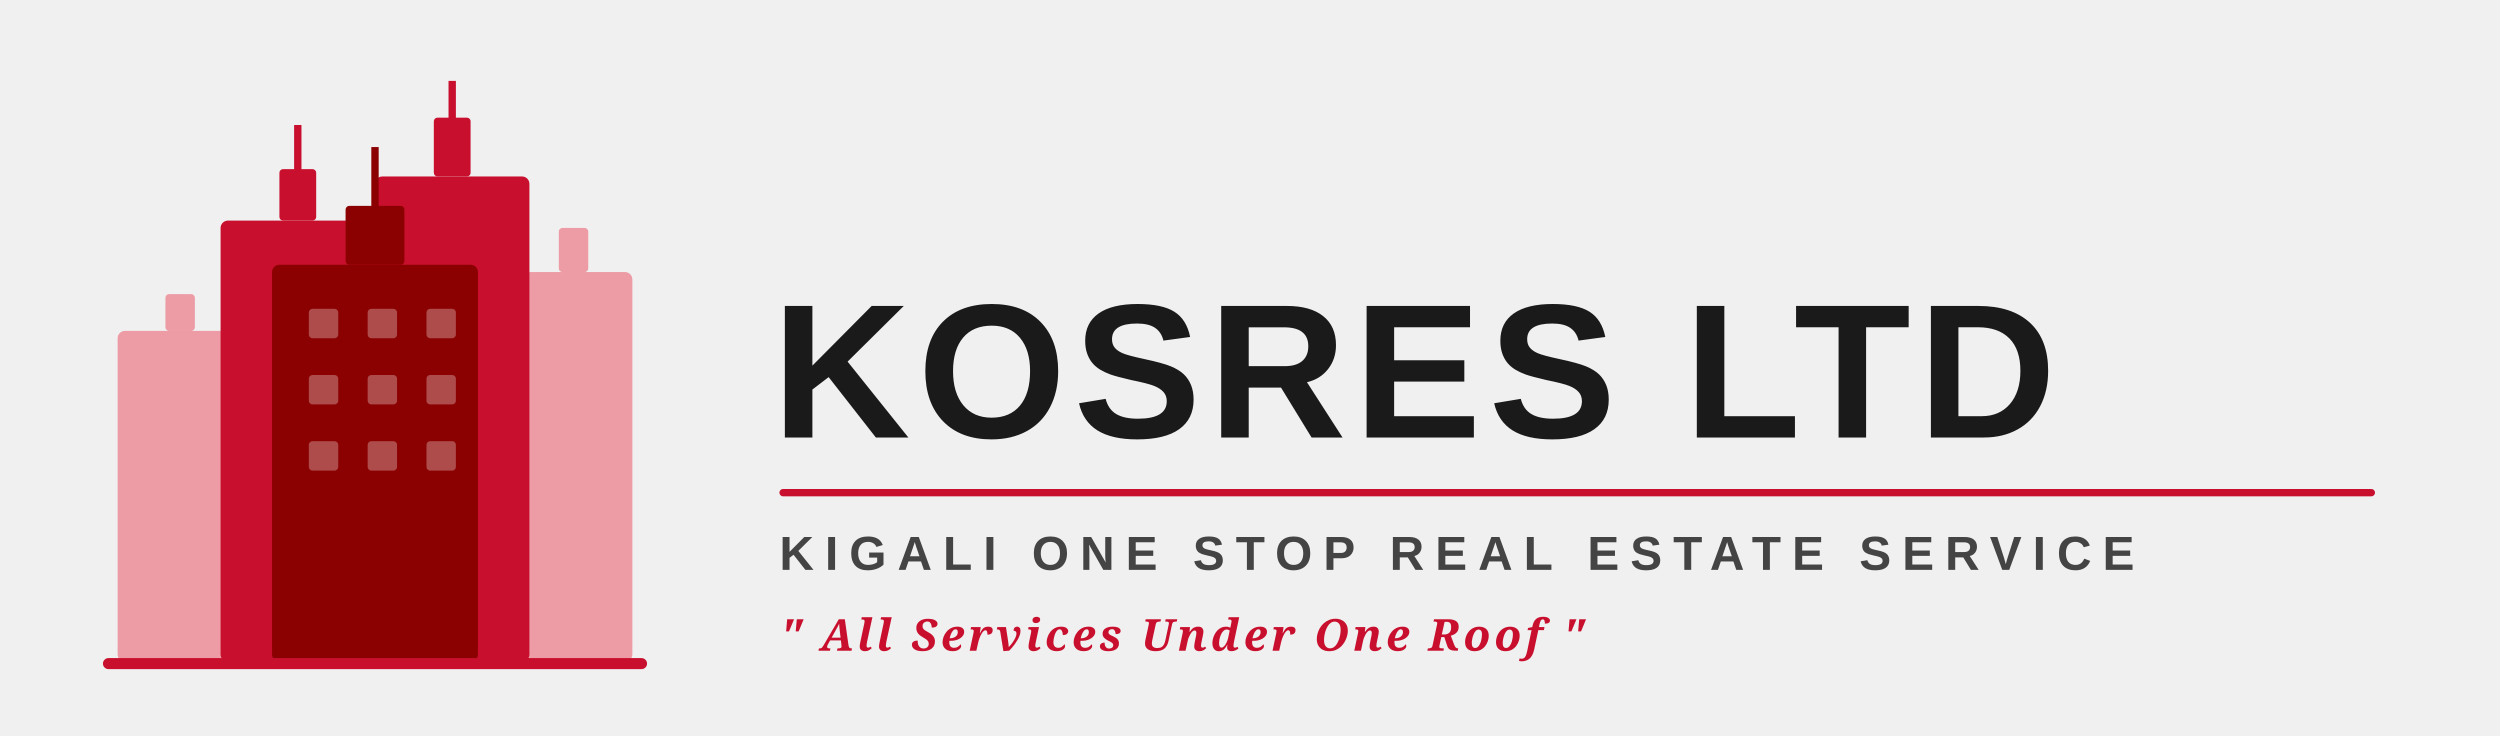
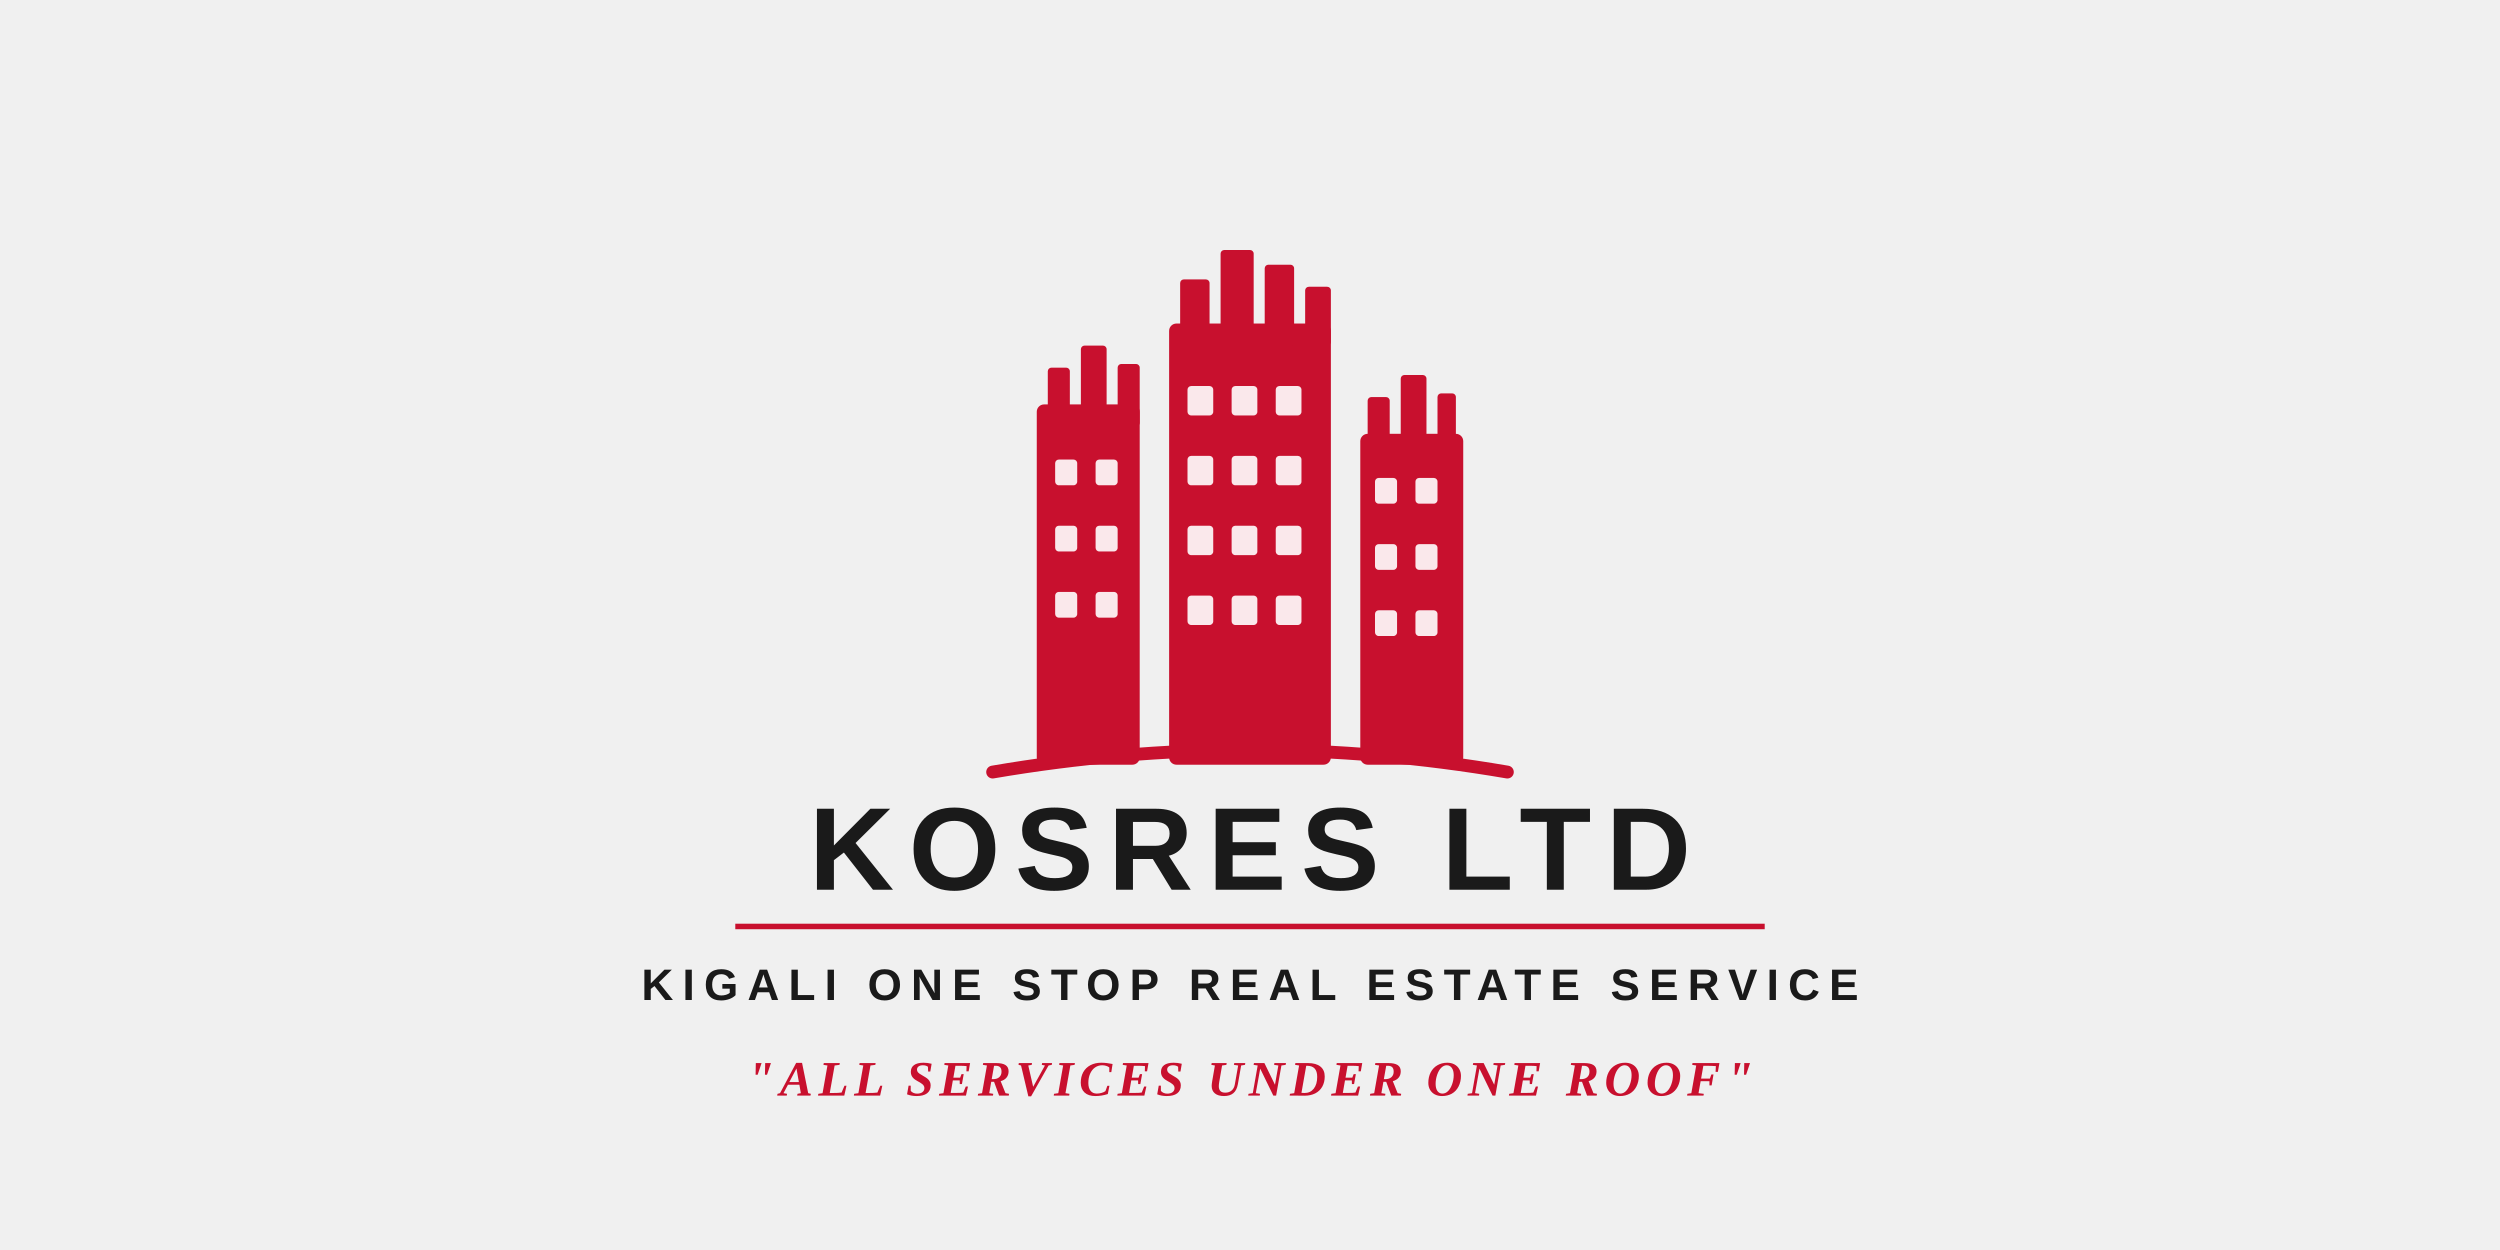
- <svg xmlns="http://www.w3.org/2000/svg" viewBox="0 0 680 200" width="680" height="200">
-   <style>
-     .brand { font-family: 'Arial Black', Arial, sans-serif; font-weight: 900; font-size: 52px; fill: #1a1a1a; letter-spacing: 2px; }
-     .sub   { font-family: Arial, sans-serif; font-weight: 600; font-size: 13px; fill: #444; letter-spacing: 3px; }
-     .tag   { font-family: Georgia, serif; font-style: italic; font-weight: 700; font-size: 12px; fill: #C8102E; letter-spacing: 1px; }
-   </style>
-   <g transform="translate(32, 22)">
-     <rect x="0" y="68" width="34" height="90" rx="2" fill="#E8324A" opacity="0.45" />
-     <rect x="13" y="58" width="8" height="10" rx="1" fill="#E8324A" opacity="0.45" />
-     <rect x="106" y="52" width="34" height="106" rx="2" fill="#E8324A" opacity="0.45" />
-     <rect x="120" y="40" width="8" height="12" rx="1" fill="#E8324A" opacity="0.45" />
-     <rect x="28" y="38" width="42" height="120" rx="2" fill="#C8102E" />
-     <rect x="44" y="24" width="10" height="14" rx="1" fill="#C8102E" />
-     <rect x="48" y="12" width="2" height="14" fill="#C8102E" />
-     <rect x="70" y="26" width="42" height="132" rx="2" fill="#C8102E" />
-     <rect x="86" y="10" width="10" height="16" rx="1" fill="#C8102E" />
-     <rect x="90" y="0" width="2" height="12" fill="#C8102E" />
-     <rect x="42" y="50" width="56" height="108" rx="2" fill="#8B0000" />
-     <rect x="62" y="34" width="16" height="16" rx="1" fill="#8B0000" />
-     <rect x="69" y="18" width="2" height="18" fill="#8B0000" />
-     <rect x="52" y="62" width="8" height="8" rx="1" fill="white" opacity="0.3" />
-     <rect x="68" y="62" width="8" height="8" rx="1" fill="white" opacity="0.3" />
-     <rect x="84" y="62" width="8" height="8" rx="1" fill="white" opacity="0.3" />
-     <rect x="52" y="80" width="8" height="8" rx="1" fill="white" opacity="0.3" />
-     <rect x="68" y="80" width="8" height="8" rx="1" fill="white" opacity="0.3" />
-     <rect x="84" y="80" width="8" height="8" rx="1" fill="white" opacity="0.3" />
-     <rect x="52" y="98" width="8" height="8" rx="1" fill="white" opacity="0.3" />
-     <rect x="68" y="98" width="8" height="8" rx="1" fill="white" opacity="0.3" />
-     <rect x="84" y="98" width="8" height="8" rx="1" fill="white" opacity="0.3" />
-     <rect x="-4" y="157" width="148" height="3" rx="1.5" fill="#C8102E" />
-   </g>
-   <g transform="translate(210, 55)">
-     <text class="brand" x="0" y="64">KOSRES LTD</text>
-     <rect x="2" y="78" width="434" height="2" rx="1" fill="#C8102E" />
-     <text class="sub" x="2" y="100">KIGALI ONE STOP REAL ESTATE SERVICE</text>
-     <text class="tag" x="2" y="122">" All Services Under One Roof "</text>
-   </g>
+ <svg xmlns="http://www.w3.org/2000/svg" viewBox="0 0 680 340" role="img">
+   <path d="M270 210 Q340 198 410 210" stroke="#c8102e" stroke-width="3.5" fill="none" stroke-linecap="round" />
+   <rect x="282" y="110" width="28" height="98" rx="2" fill="#c8102e" />
+   <rect x="285" y="100" width="6" height="16" rx="1" fill="#c8102e" />
+   <rect x="294" y="94" width="7" height="22" rx="1" fill="#c8102e" />
+   <rect x="304" y="99" width="6" height="17" rx="1" fill="#c8102e" />
+   <rect x="318" y="88" width="44" height="120" rx="2" fill="#c8102e" />
+   <rect x="321" y="76" width="8" height="18" rx="1" fill="#c8102e" />
+   <rect x="332" y="68" width="9" height="26" rx="1" fill="#c8102e" />
+   <rect x="344" y="72" width="8" height="22" rx="1" fill="#c8102e" />
+   <rect x="355" y="78" width="7" height="16" rx="1" fill="#c8102e" />
+   <rect x="370" y="118" width="28" height="90" rx="2" fill="#c8102e" />
+   <rect x="372" y="108" width="6" height="16" rx="1" fill="#c8102e" />
+   <rect x="381" y="102" width="7" height="22" rx="1" fill="#c8102e" />
+   <rect x="391" y="107" width="5" height="17" rx="1" fill="#c8102e" />
+   <rect x="287" y="125" width="6" height="7" rx="1" fill="white" opacity="0.9" />
+   <rect x="298" y="125" width="6" height="7" rx="1" fill="white" opacity="0.9" />
+   <rect x="287" y="143" width="6" height="7" rx="1" fill="white" opacity="0.9" />
+   <rect x="298" y="143" width="6" height="7" rx="1" fill="white" opacity="0.9" />
+   <rect x="287" y="161" width="6" height="7" rx="1" fill="white" opacity="0.9" />
+   <rect x="298" y="161" width="6" height="7" rx="1" fill="white" opacity="0.9" />
+   <rect x="323" y="105" width="7" height="8" rx="1" fill="white" opacity="0.9" />
+   <rect x="335" y="105" width="7" height="8" rx="1" fill="white" opacity="0.9" />
+   <rect x="347" y="105" width="7" height="8" rx="1" fill="white" opacity="0.9" />
+   <rect x="323" y="124" width="7" height="8" rx="1" fill="white" opacity="0.9" />
+   <rect x="335" y="124" width="7" height="8" rx="1" fill="white" opacity="0.9" />
+   <rect x="347" y="124" width="7" height="8" rx="1" fill="white" opacity="0.9" />
+   <rect x="323" y="143" width="7" height="8" rx="1" fill="white" opacity="0.9" />
+   <rect x="335" y="143" width="7" height="8" rx="1" fill="white" opacity="0.9" />
+   <rect x="347" y="143" width="7" height="8" rx="1" fill="white" opacity="0.9" />
+   <rect x="323" y="162" width="7" height="8" rx="1" fill="white" opacity="0.9" />
+   <rect x="335" y="162" width="7" height="8" rx="1" fill="white" opacity="0.9" />
+   <rect x="347" y="162" width="7" height="8" rx="1" fill="white" opacity="0.9" />
+   <rect x="374" y="130" width="6" height="7" rx="1" fill="white" opacity="0.9" />
+   <rect x="385" y="130" width="6" height="7" rx="1" fill="white" opacity="0.9" />
+   <rect x="374" y="148" width="6" height="7" rx="1" fill="white" opacity="0.9" />
+   <rect x="385" y="148" width="6" height="7" rx="1" fill="white" opacity="0.9" />
+   <rect x="374" y="166" width="6" height="7" rx="1" fill="white" opacity="0.9" />
+   <rect x="385" y="166" width="6" height="7" rx="1" fill="white" opacity="0.9" />
+   <text x="340" y="242" font-family="'Arial Black', 'Helvetica Neue', Arial, sans-serif" font-size="32" font-weight="900" letter-spacing="4" fill="#1a1a1a" text-anchor="middle">KOSRES LTD</text>
+   <line x1="200" y1="252" x2="480" y2="252" stroke="#c8102e" stroke-width="1.5" />
+   <text x="340" y="272" font-family="'Arial', 'Helvetica Neue', Arial, sans-serif" font-size="12" font-weight="700" letter-spacing="2.5" fill="#1a1a1a" text-anchor="middle">KIGALI ONE STOP REAL ESTATE SERVICE</text>
+   <text x="340" y="298" font-family="'Georgia', 'Times New Roman', serif" font-size="13.5" font-weight="700" font-style="italic" letter-spacing="1.5" fill="#c8102e" text-anchor="middle">"ALL SERVICES UNDER ONE ROOF"</text>
</svg>
